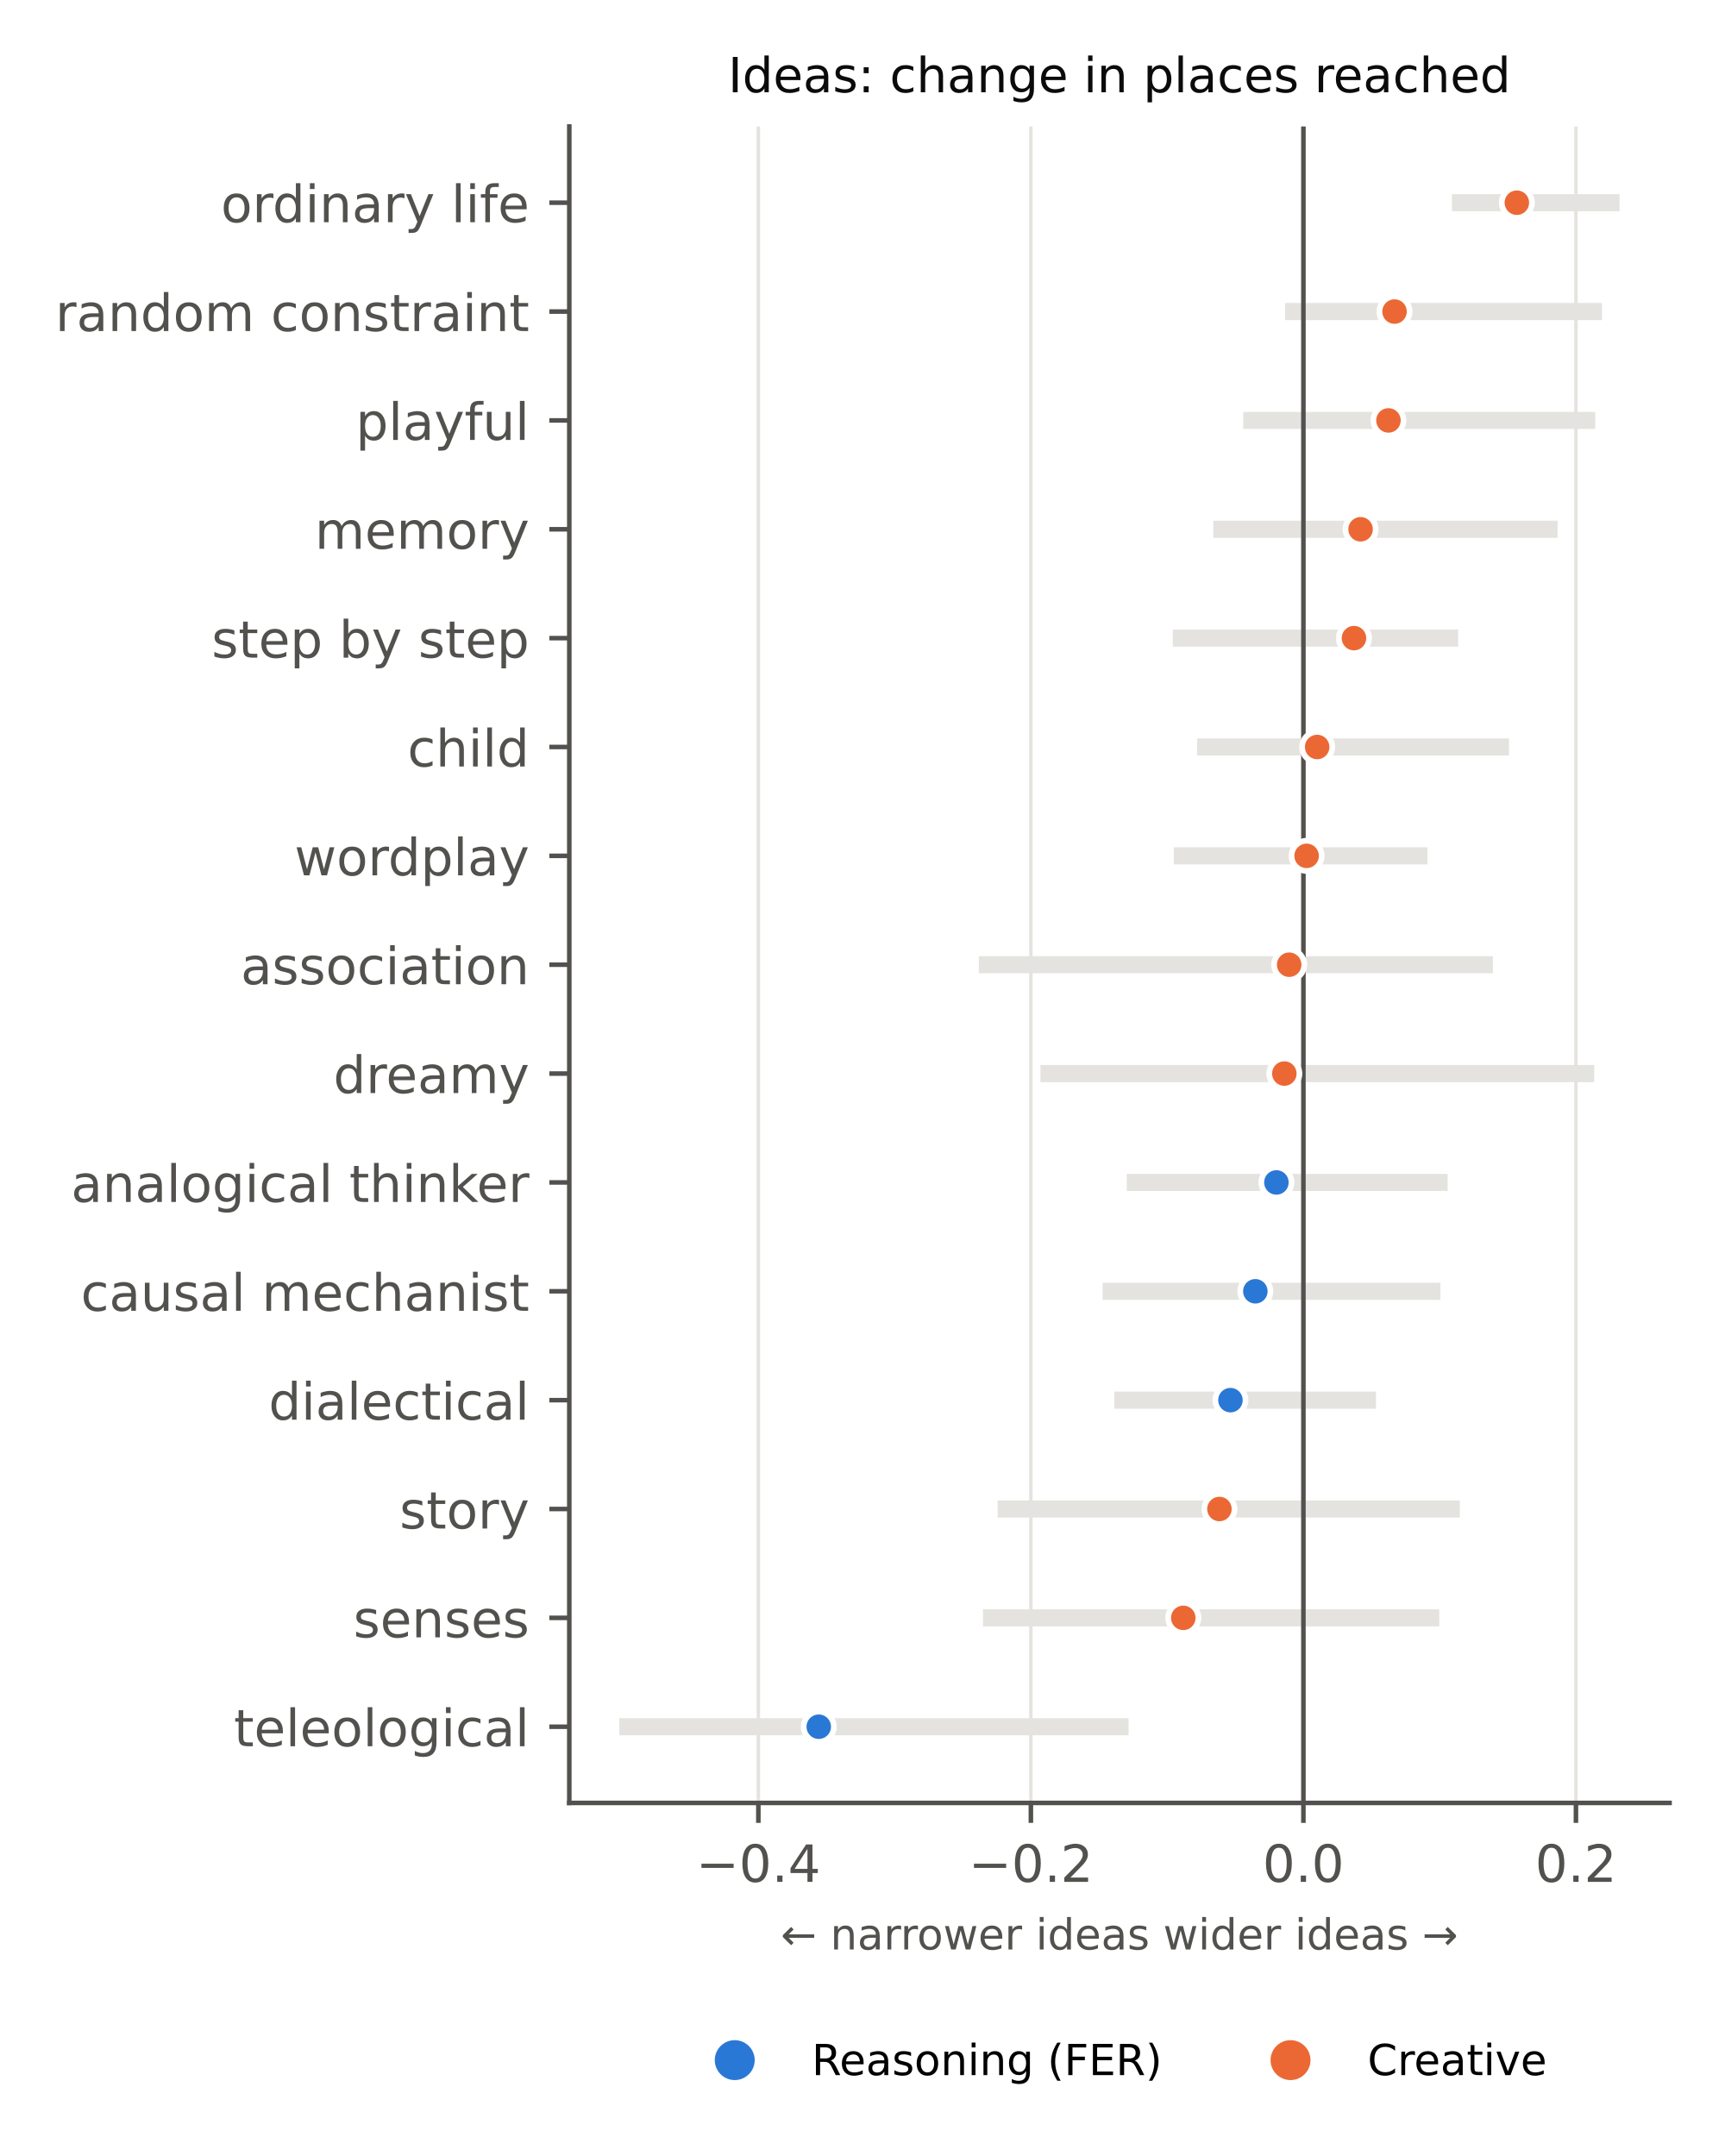
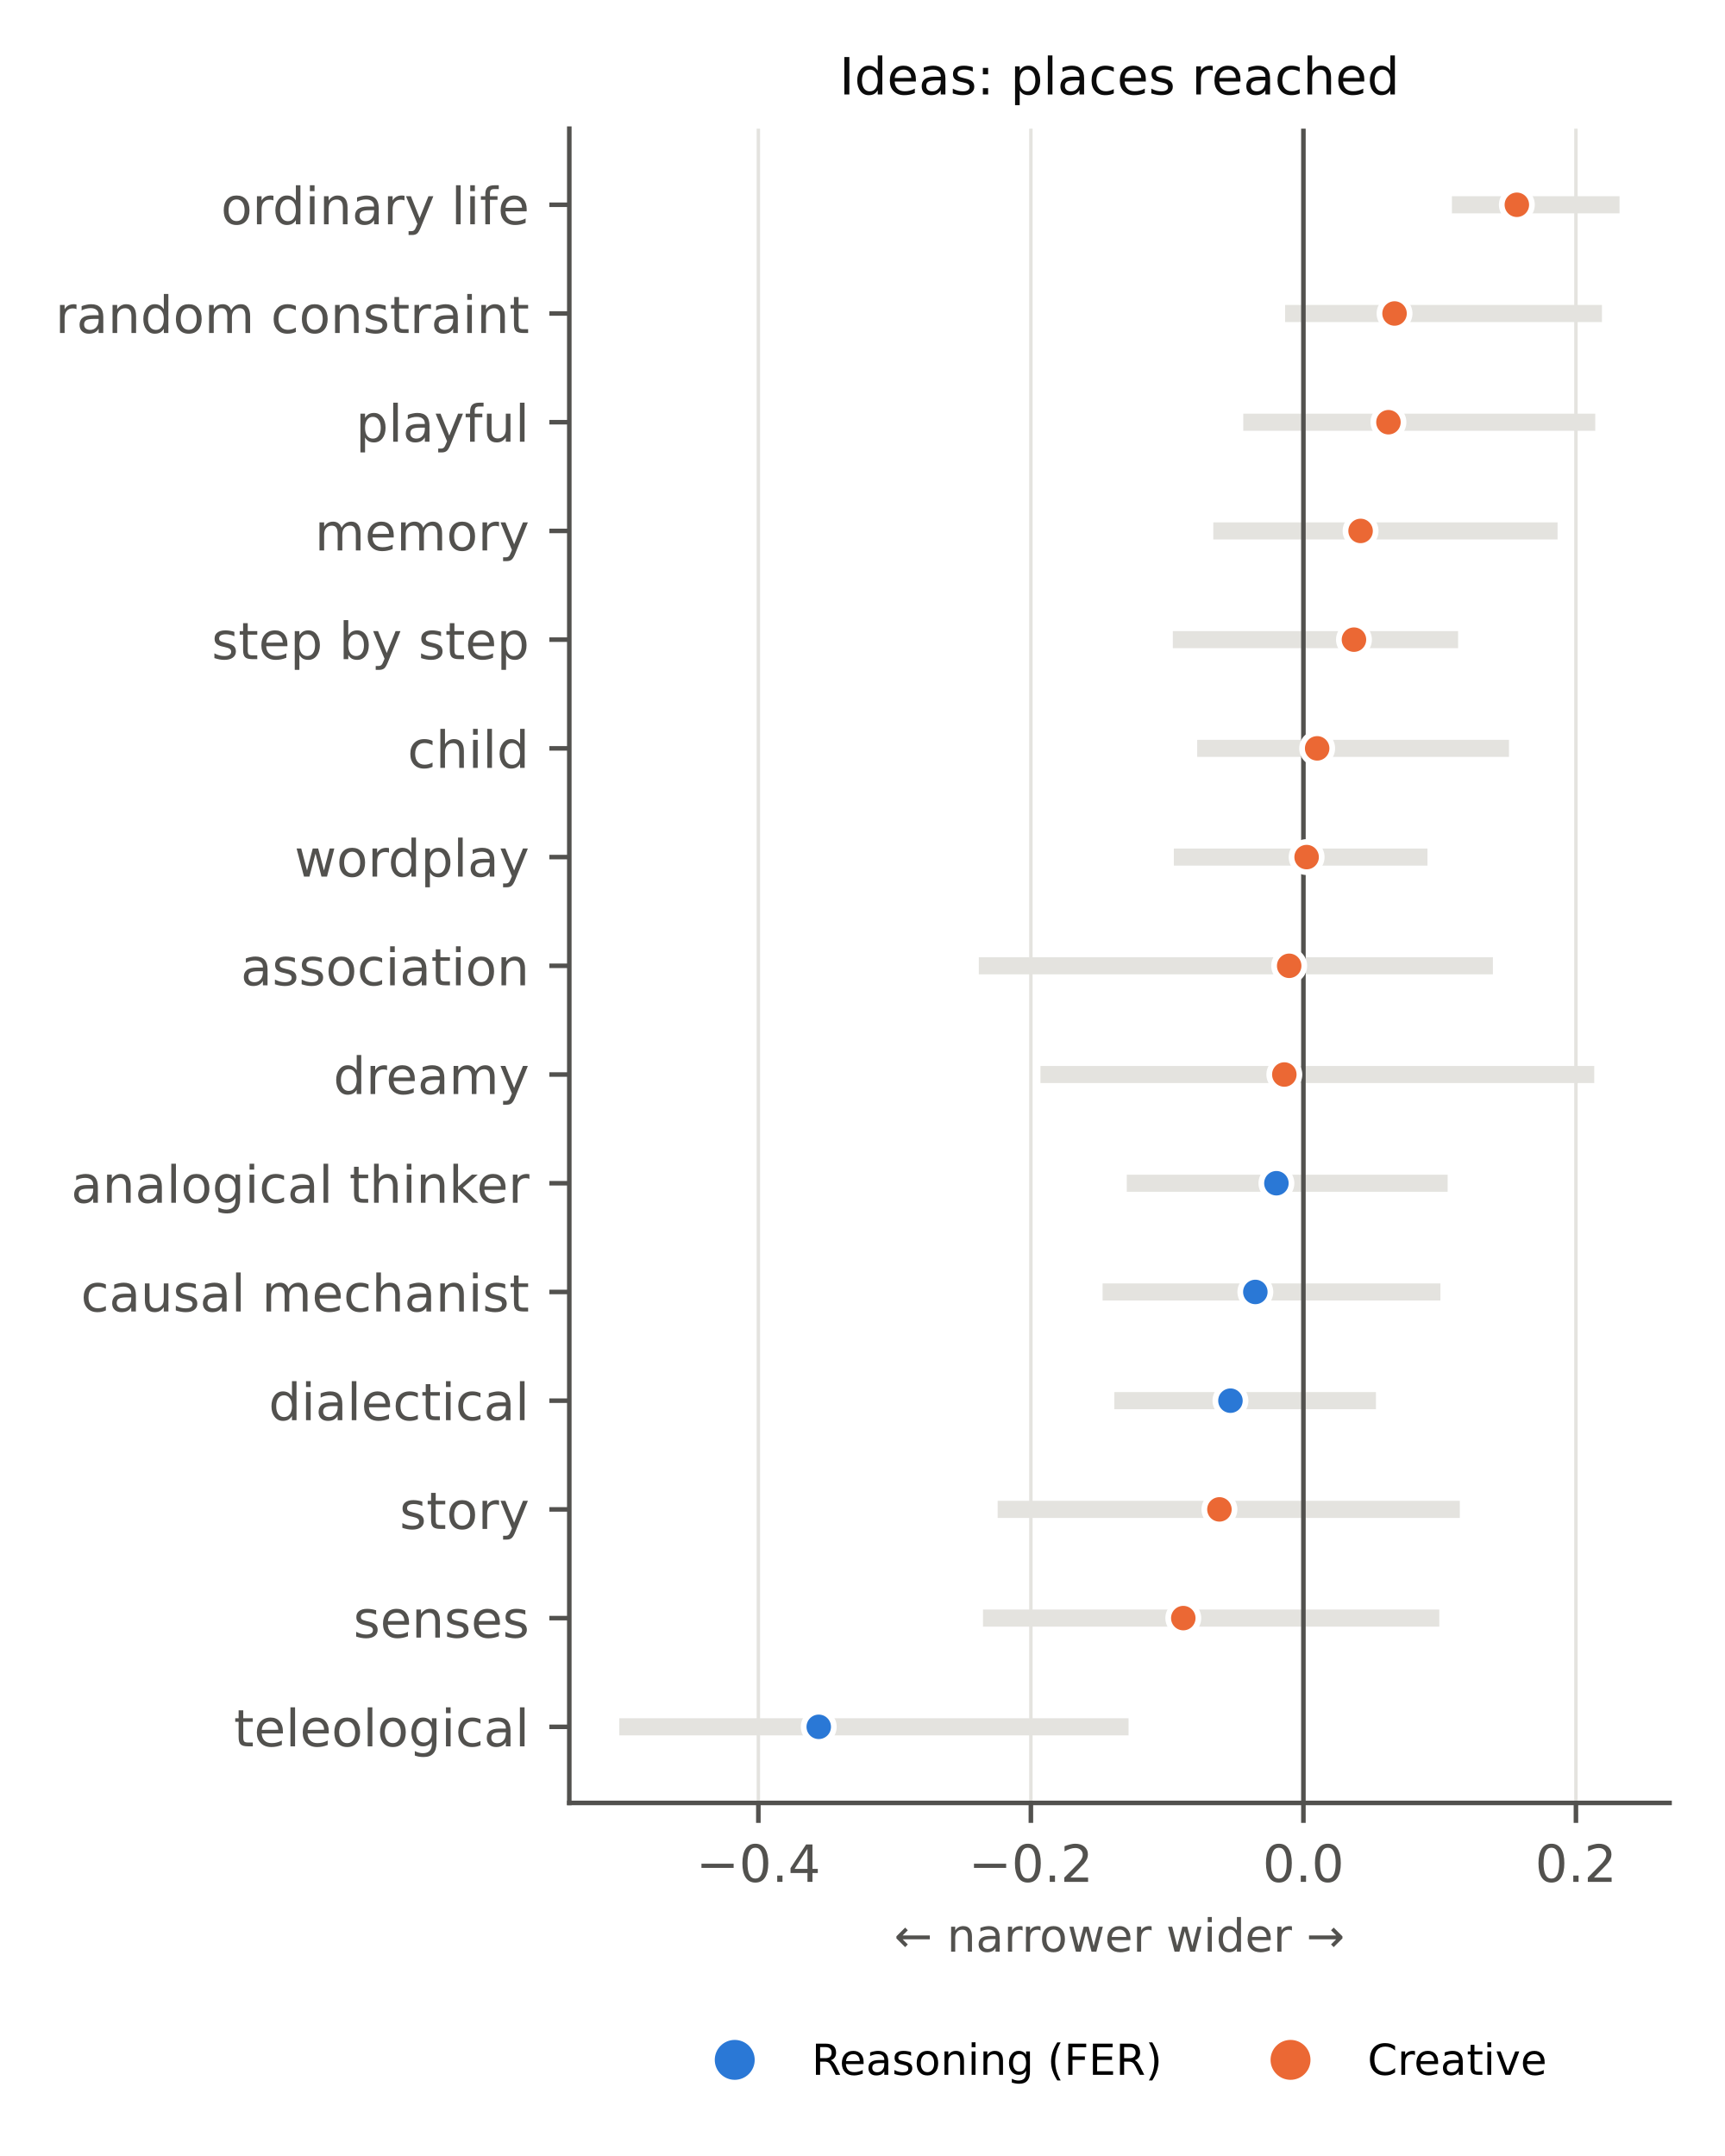
<svg xmlns="http://www.w3.org/2000/svg" xmlns:xlink="http://www.w3.org/1999/xlink" width="302.4pt" height="378pt" viewBox="0 0 302.4 378" version="1.1">
  <defs>
    <style type="text/css">*{stroke-linejoin: round; stroke-linecap: butt}</style>
  </defs>
  <g id="figure_1">
    <g id="patch_1">
      <path d="M 0 378  L 302.4 378  L 302.4 0  L 0 0  z " style="fill: #ffffff" />
    </g>
    <g id="axes_1">
      <g id="patch_2">
-         <path d="M 99.801 316.097  L 292.68 316.097  L 292.68 22.178  L 99.801 22.178  z " style="fill: #ffffff" />
+         <path d="M 99.801 316.097  L 292.68 316.097  L 292.68 22.56  L 99.801 22.56  z " style="fill: #ffffff" />
      </g>
      <g id="matplotlib.axis_1">
        <g id="xtick_1">
          <g id="line2d_1">
-             <path d="M 132.944 316.097  L 132.944 22.178  " clip-path="url(#p6da6c7aaf1)" style="fill: none; stroke: #e4e3df; stroke-width: 0.6; stroke-linecap: square" />
+             <path d="M 132.944 316.097  L 132.944 22.56  " clip-path="url(#pf365af6af9)" style="fill: none; stroke: #e4e3df; stroke-width: 0.6; stroke-linecap: square" />
          </g>
          <g id="line2d_2">
            <defs>
-               <path id="mff8b7d5e1b" d="M 0 0  L 0 3.5  " style="stroke: #52514e; stroke-width: 0.8" />
+               <path id="m9c81bdb497" d="M 0 0  L 0 3.5  " style="stroke: #52514e; stroke-width: 0.8" />
            </defs>
            <g>
-               <use xlink:href="#mff8b7d5e1b" x="132.944" y="316.097" style="fill: #52514e; stroke: #52514e; stroke-width: 0.8" />
+               <use xlink:href="#m9c81bdb497" x="132.944" y="316.097" style="fill: #52514e; stroke: #52514e; stroke-width: 0.8" />
            </g>
          </g>
          <g id="text_1">
            <text style="font-size: 9px; font-family: 'DejaVu Sans'; text-anchor: middle; fill: #52514e" x="132.944" y="329.935" transform="rotate(-0 132.9437 329.9352)">−0.4</text>
          </g>
        </g>
        <g id="xtick_2">
          <g id="line2d_3">
-             <path d="M 180.718 316.097  L 180.718 22.178  " clip-path="url(#p6da6c7aaf1)" style="fill: none; stroke: #e4e3df; stroke-width: 0.6; stroke-linecap: square" />
+             <path d="M 180.718 316.097  L 180.718 22.56  " clip-path="url(#pf365af6af9)" style="fill: none; stroke: #e4e3df; stroke-width: 0.6; stroke-linecap: square" />
          </g>
          <g id="line2d_4">
            <g>
-               <use xlink:href="#mff8b7d5e1b" x="180.718" y="316.097" style="fill: #52514e; stroke: #52514e; stroke-width: 0.8" />
+               <use xlink:href="#m9c81bdb497" x="180.718" y="316.097" style="fill: #52514e; stroke: #52514e; stroke-width: 0.8" />
            </g>
          </g>
          <g id="text_2">
            <text style="font-size: 9px; font-family: 'DejaVu Sans'; text-anchor: middle; fill: #52514e" x="180.718" y="329.935" transform="rotate(-0 180.7184 329.9352)">−0.2</text>
          </g>
        </g>
        <g id="xtick_3">
          <g id="line2d_5">
-             <path d="M 228.493 316.097  L 228.493 22.178  " clip-path="url(#p6da6c7aaf1)" style="fill: none; stroke: #e4e3df; stroke-width: 0.6; stroke-linecap: square" />
+             <path d="M 228.493 316.097  L 228.493 22.56  " clip-path="url(#pf365af6af9)" style="fill: none; stroke: #e4e3df; stroke-width: 0.6; stroke-linecap: square" />
          </g>
          <g id="line2d_6">
            <g>
-               <use xlink:href="#mff8b7d5e1b" x="228.493" y="316.097" style="fill: #52514e; stroke: #52514e; stroke-width: 0.8" />
+               <use xlink:href="#m9c81bdb497" x="228.493" y="316.097" style="fill: #52514e; stroke: #52514e; stroke-width: 0.8" />
            </g>
          </g>
          <g id="text_3">
            <text style="font-size: 9px; font-family: 'DejaVu Sans'; text-anchor: middle; fill: #52514e" x="228.493" y="329.935" transform="rotate(-0 228.4932 329.9352)">0.0</text>
          </g>
        </g>
        <g id="xtick_4">
          <g id="line2d_7">
-             <path d="M 276.268 316.097  L 276.268 22.178  " clip-path="url(#p6da6c7aaf1)" style="fill: none; stroke: #e4e3df; stroke-width: 0.6; stroke-linecap: square" />
+             <path d="M 276.268 316.097  L 276.268 22.56  " clip-path="url(#pf365af6af9)" style="fill: none; stroke: #e4e3df; stroke-width: 0.6; stroke-linecap: square" />
          </g>
          <g id="line2d_8">
            <g>
-               <use xlink:href="#mff8b7d5e1b" x="276.268" y="316.097" style="fill: #52514e; stroke: #52514e; stroke-width: 0.8" />
+               <use xlink:href="#m9c81bdb497" x="276.268" y="316.097" style="fill: #52514e; stroke: #52514e; stroke-width: 0.8" />
            </g>
          </g>
          <g id="text_4">
            <text style="font-size: 9px; font-family: 'DejaVu Sans'; text-anchor: middle; fill: #52514e" x="276.268" y="329.935" transform="rotate(-0 276.268 329.9352)">0.2</text>
          </g>
        </g>
        <g id="text_5">
-           <text style="font-size: 7.5px; font-family: 'DejaVu Sans'; text-anchor: middle; fill: #52514e" x="196.241" y="341.796" transform="rotate(-0 196.2406 341.7961)">← narrower ideas    wider ideas →</text>
+           <text style="font-size: 8px; font-family: 'DejaVu Sans'; text-anchor: middle; fill: #52514e" x="196.241" y="342.176" transform="rotate(-0 196.2406 342.176)">← narrower    wider →</text>
        </g>
      </g>
      <g id="matplotlib.axis_2">
        <g id="ytick_1">
          <g id="line2d_9">
            <defs>
-               <path id="m24777fabda" d="M 0 0  L -3.5 0  " style="stroke: #52514e; stroke-width: 0.8" />
+               <path id="mf7cbf7b273" d="M 0 0  L -3.5 0  " style="stroke: #52514e; stroke-width: 0.8" />
            </defs>
            <g>
-               <use xlink:href="#m24777fabda" x="99.801" y="302.737" style="fill: #52514e; stroke: #52514e; stroke-width: 0.8" />
+               <use xlink:href="#mf7cbf7b273" x="99.801" y="302.755" style="fill: #52514e; stroke: #52514e; stroke-width: 0.8" />
            </g>
          </g>
          <g id="text_6">
-             <text style="font-size: 9px; font-family: 'DejaVu Sans'; text-anchor: end; fill: #52514e" x="92.801" y="306.157" transform="rotate(-0 92.80125 306.1566)">teleological</text>
+             <text style="font-size: 9px; font-family: 'DejaVu Sans'; text-anchor: end; fill: #52514e" x="92.801" y="306.174" transform="rotate(-0 92.80125 306.174)">teleological</text>
          </g>
        </g>
        <g id="ytick_2">
          <g id="line2d_10">
            <g>
-               <use xlink:href="#m24777fabda" x="99.801" y="283.652" style="fill: #52514e; stroke: #52514e; stroke-width: 0.8" />
+               <use xlink:href="#mf7cbf7b273" x="99.801" y="283.694" style="fill: #52514e; stroke: #52514e; stroke-width: 0.8" />
            </g>
          </g>
          <g id="text_7">
-             <text style="font-size: 9px; font-family: 'DejaVu Sans'; text-anchor: end; fill: #52514e" x="92.801" y="287.071" transform="rotate(-0 92.80125 287.0706)">senses</text>
+             <text style="font-size: 9px; font-family: 'DejaVu Sans'; text-anchor: end; fill: #52514e" x="92.801" y="287.113" transform="rotate(-0 92.80125 287.1128)">senses</text>
          </g>
        </g>
        <g id="ytick_3">
          <g id="line2d_11">
            <g>
-               <use xlink:href="#m24777fabda" x="99.801" y="264.566" style="fill: #52514e; stroke: #52514e; stroke-width: 0.8" />
+               <use xlink:href="#mf7cbf7b273" x="99.801" y="264.633" style="fill: #52514e; stroke: #52514e; stroke-width: 0.8" />
            </g>
          </g>
          <g id="text_8">
-             <text style="font-size: 9px; font-family: 'DejaVu Sans'; text-anchor: end; fill: #52514e" x="92.801" y="267.985" transform="rotate(-0 92.80125 267.9849)">story</text>
+             <text style="font-size: 9px; font-family: 'DejaVu Sans'; text-anchor: end; fill: #52514e" x="92.801" y="268.052" transform="rotate(-0 92.80125 268.0519)">story</text>
          </g>
        </g>
        <g id="ytick_4">
          <g id="line2d_12">
            <g>
-               <use xlink:href="#m24777fabda" x="99.801" y="245.48" style="fill: #52514e; stroke: #52514e; stroke-width: 0.8" />
+               <use xlink:href="#mf7cbf7b273" x="99.801" y="245.572" style="fill: #52514e; stroke: #52514e; stroke-width: 0.8" />
            </g>
          </g>
          <g id="text_9">
-             <text style="font-size: 9px; font-family: 'DejaVu Sans'; text-anchor: end; fill: #52514e" x="92.801" y="248.9" transform="rotate(-0 92.80125 248.8996)">dialectical</text>
+             <text style="font-size: 9px; font-family: 'DejaVu Sans'; text-anchor: end; fill: #52514e" x="92.801" y="248.991" transform="rotate(-0 92.80125 248.9914)">dialectical</text>
          </g>
        </g>
        <g id="ytick_5">
          <g id="line2d_13">
            <g>
-               <use xlink:href="#m24777fabda" x="99.801" y="226.395" style="fill: #52514e; stroke: #52514e; stroke-width: 0.8" />
+               <use xlink:href="#mf7cbf7b273" x="99.801" y="226.511" style="fill: #52514e; stroke: #52514e; stroke-width: 0.8" />
            </g>
          </g>
          <g id="text_10">
-             <text style="font-size: 9px; font-family: 'DejaVu Sans'; text-anchor: end; fill: #52514e" x="92.801" y="229.814" transform="rotate(-0 92.80125 229.814)">causal mechanist</text>
+             <text style="font-size: 9px; font-family: 'DejaVu Sans'; text-anchor: end; fill: #52514e" x="92.801" y="229.931" transform="rotate(-0 92.80125 229.9305)">causal mechanist</text>
          </g>
        </g>
        <g id="ytick_6">
          <g id="line2d_14">
            <g>
-               <use xlink:href="#m24777fabda" x="99.801" y="207.309" style="fill: #52514e; stroke: #52514e; stroke-width: 0.8" />
+               <use xlink:href="#mf7cbf7b273" x="99.801" y="207.45" style="fill: #52514e; stroke: #52514e; stroke-width: 0.8" />
            </g>
          </g>
          <g id="text_11">
-             <text style="font-size: 9px; font-family: 'DejaVu Sans'; text-anchor: end; fill: #52514e" x="92.801" y="210.728" transform="rotate(-0 92.80125 210.7283)">analogical thinker</text>
+             <text style="font-size: 9px; font-family: 'DejaVu Sans'; text-anchor: end; fill: #52514e" x="92.801" y="210.87" transform="rotate(-0 92.80125 210.8697)">analogical thinker</text>
          </g>
        </g>
        <g id="ytick_7">
          <g id="line2d_15">
            <g>
-               <use xlink:href="#m24777fabda" x="99.801" y="188.223" style="fill: #52514e; stroke: #52514e; stroke-width: 0.8" />
+               <use xlink:href="#mf7cbf7b273" x="99.801" y="188.39" style="fill: #52514e; stroke: #52514e; stroke-width: 0.8" />
            </g>
          </g>
          <g id="text_12">
-             <text style="font-size: 9px; font-family: 'DejaVu Sans'; text-anchor: end; fill: #52514e" x="92.801" y="191.643" transform="rotate(-0 92.80125 191.6426)">dreamy</text>
+             <text style="font-size: 9px; font-family: 'DejaVu Sans'; text-anchor: end; fill: #52514e" x="92.801" y="191.809" transform="rotate(-0 92.80125 191.8088)">dreamy</text>
          </g>
        </g>
        <g id="ytick_8">
          <g id="line2d_16">
            <g>
-               <use xlink:href="#m24777fabda" x="99.801" y="169.138" style="fill: #52514e; stroke: #52514e; stroke-width: 0.8" />
+               <use xlink:href="#mf7cbf7b273" x="99.801" y="169.329" style="fill: #52514e; stroke: #52514e; stroke-width: 0.8" />
            </g>
          </g>
          <g id="text_13">
-             <text style="font-size: 9px; font-family: 'DejaVu Sans'; text-anchor: end; fill: #52514e" x="92.801" y="172.557" transform="rotate(-0 92.80125 172.5569)">association</text>
+             <text style="font-size: 9px; font-family: 'DejaVu Sans'; text-anchor: end; fill: #52514e" x="92.801" y="172.748" transform="rotate(-0 92.80125 172.7479)">association</text>
          </g>
        </g>
        <g id="ytick_9">
          <g id="line2d_17">
            <g>
-               <use xlink:href="#m24777fabda" x="99.801" y="150.052" style="fill: #52514e; stroke: #52514e; stroke-width: 0.8" />
+               <use xlink:href="#mf7cbf7b273" x="99.801" y="150.268" style="fill: #52514e; stroke: #52514e; stroke-width: 0.8" />
            </g>
          </g>
          <g id="text_14">
-             <text style="font-size: 9px; font-family: 'DejaVu Sans'; text-anchor: end; fill: #52514e" x="92.801" y="153.471" transform="rotate(-0 92.80125 153.4713)">wordplay</text>
+             <text style="font-size: 9px; font-family: 'DejaVu Sans'; text-anchor: end; fill: #52514e" x="92.801" y="153.687" transform="rotate(-0 92.80125 153.6871)">wordplay</text>
          </g>
        </g>
        <g id="ytick_10">
          <g id="line2d_18">
            <g>
-               <use xlink:href="#m24777fabda" x="99.801" y="130.966" style="fill: #52514e; stroke: #52514e; stroke-width: 0.8" />
+               <use xlink:href="#mf7cbf7b273" x="99.801" y="131.207" style="fill: #52514e; stroke: #52514e; stroke-width: 0.8" />
            </g>
          </g>
          <g id="text_15">
-             <text style="font-size: 9px; font-family: 'DejaVu Sans'; text-anchor: end; fill: #52514e" x="92.801" y="134.386" transform="rotate(-0 92.80125 134.3856)">child</text>
+             <text style="font-size: 9px; font-family: 'DejaVu Sans'; text-anchor: end; fill: #52514e" x="92.801" y="134.626" transform="rotate(-0 92.80125 134.6262)">child</text>
          </g>
        </g>
        <g id="ytick_11">
          <g id="line2d_19">
            <g>
-               <use xlink:href="#m24777fabda" x="99.801" y="111.881" style="fill: #52514e; stroke: #52514e; stroke-width: 0.8" />
+               <use xlink:href="#mf7cbf7b273" x="99.801" y="112.146" style="fill: #52514e; stroke: #52514e; stroke-width: 0.8" />
            </g>
          </g>
          <g id="text_16">
-             <text style="font-size: 9px; font-family: 'DejaVu Sans'; text-anchor: end; fill: #52514e" x="92.801" y="115.3" transform="rotate(-0 92.80125 115.2999)">step by step</text>
+             <text style="font-size: 9px; font-family: 'DejaVu Sans'; text-anchor: end; fill: #52514e" x="92.801" y="115.565" transform="rotate(-0 92.80125 115.5654)">step by step</text>
          </g>
        </g>
        <g id="ytick_12">
          <g id="line2d_20">
            <g>
-               <use xlink:href="#m24777fabda" x="99.801" y="92.795" style="fill: #52514e; stroke: #52514e; stroke-width: 0.8" />
+               <use xlink:href="#mf7cbf7b273" x="99.801" y="93.085" style="fill: #52514e; stroke: #52514e; stroke-width: 0.8" />
            </g>
          </g>
          <g id="text_17">
-             <text style="font-size: 9px; font-family: 'DejaVu Sans'; text-anchor: end; fill: #52514e" x="92.801" y="96.214" transform="rotate(-0 92.80125 96.21392)">memory</text>
+             <text style="font-size: 9px; font-family: 'DejaVu Sans'; text-anchor: end; fill: #52514e" x="92.801" y="96.504" transform="rotate(-0 92.80125 96.50414)">memory</text>
          </g>
        </g>
        <g id="ytick_13">
          <g id="line2d_21">
            <g>
-               <use xlink:href="#m24777fabda" x="99.801" y="73.709" style="fill: #52514e; stroke: #52514e; stroke-width: 0.8" />
+               <use xlink:href="#mf7cbf7b273" x="99.801" y="74.024" style="fill: #52514e; stroke: #52514e; stroke-width: 0.8" />
            </g>
          </g>
          <g id="text_18">
-             <text style="font-size: 9px; font-family: 'DejaVu Sans'; text-anchor: end; fill: #52514e" x="92.801" y="77.129" transform="rotate(-0 92.80125 77.12861)">playful</text>
+             <text style="font-size: 9px; font-family: 'DejaVu Sans'; text-anchor: end; fill: #52514e" x="92.801" y="77.444" transform="rotate(-0 92.80125 77.44363)">playful</text>
          </g>
        </g>
        <g id="ytick_14">
          <g id="line2d_22">
            <g>
-               <use xlink:href="#m24777fabda" x="99.801" y="54.624" style="fill: #52514e; stroke: #52514e; stroke-width: 0.8" />
+               <use xlink:href="#mf7cbf7b273" x="99.801" y="54.963" style="fill: #52514e; stroke: #52514e; stroke-width: 0.8" />
            </g>
          </g>
          <g id="text_19">
-             <text style="font-size: 9px; font-family: 'DejaVu Sans'; text-anchor: end; fill: #52514e" x="92.801" y="58.043" transform="rotate(-0 92.80125 58.04294)">random constraint</text>
+             <text style="font-size: 9px; font-family: 'DejaVu Sans'; text-anchor: end; fill: #52514e" x="92.801" y="58.383" transform="rotate(-0 92.80125 58.38276)">random constraint</text>
          </g>
        </g>
        <g id="ytick_15">
          <g id="line2d_23">
            <g>
-               <use xlink:href="#m24777fabda" x="99.801" y="35.538" style="fill: #52514e; stroke: #52514e; stroke-width: 0.8" />
+               <use xlink:href="#mf7cbf7b273" x="99.801" y="35.903" style="fill: #52514e; stroke: #52514e; stroke-width: 0.8" />
            </g>
          </g>
          <g id="text_20">
-             <text style="font-size: 9px; font-family: 'DejaVu Sans'; text-anchor: end; fill: #52514e" x="92.801" y="38.957" transform="rotate(-0 92.80125 38.95727)">ordinary life</text>
+             <text style="font-size: 9px; font-family: 'DejaVu Sans'; text-anchor: end; fill: #52514e" x="92.801" y="39.322" transform="rotate(-0 92.80125 39.3219)">ordinary life</text>
          </g>
        </g>
      </g>
      <g id="LineCollection_1">
-         <path d="M 108.568 302.737  L 197.84 302.737  " clip-path="url(#p6da6c7aaf1)" style="fill: none; stroke: #e4e3df; stroke-width: 3" />
-         <path d="M 172.323 283.652  L 252.313 283.652  " clip-path="url(#p6da6c7aaf1)" style="fill: none; stroke: #e4e3df; stroke-width: 3" />
-         <path d="M 174.891 264.566  L 255.913 264.566  " clip-path="url(#p6da6c7aaf1)" style="fill: none; stroke: #e4e3df; stroke-width: 3" />
-         <path d="M 195.348 245.48  L 241.213 245.48  " clip-path="url(#p6da6c7aaf1)" style="fill: none; stroke: #e4e3df; stroke-width: 3" />
-         <path d="M 193.289 226.395  L 252.511 226.395  " clip-path="url(#p6da6c7aaf1)" style="fill: none; stroke: #e4e3df; stroke-width: 3" />
-         <path d="M 197.526 207.309  L 253.78 207.309  " clip-path="url(#p6da6c7aaf1)" style="fill: none; stroke: #e4e3df; stroke-width: 3" />
-         <path d="M 182.396 188.223  L 279.477 188.223  " clip-path="url(#p6da6c7aaf1)" style="fill: none; stroke: #e4e3df; stroke-width: 3" />
-         <path d="M 171.59 169.138  L 261.714 169.138  " clip-path="url(#p6da6c7aaf1)" style="fill: none; stroke: #e4e3df; stroke-width: 3" />
-         <path d="M 205.78 150.052  L 250.242 150.052  " clip-path="url(#p6da6c7aaf1)" style="fill: none; stroke: #e4e3df; stroke-width: 3" />
-         <path d="M 209.873 130.966  L 264.534 130.966  " clip-path="url(#p6da6c7aaf1)" style="fill: none; stroke: #e4e3df; stroke-width: 3" />
-         <path d="M 205.602 111.881  L 255.612 111.881  " clip-path="url(#p6da6c7aaf1)" style="fill: none; stroke: #e4e3df; stroke-width: 3" />
-         <path d="M 212.695 92.795  L 273.05 92.795  " clip-path="url(#p6da6c7aaf1)" style="fill: none; stroke: #e4e3df; stroke-width: 3" />
-         <path d="M 217.948 73.709  L 279.653 73.709  " clip-path="url(#p6da6c7aaf1)" style="fill: none; stroke: #e4e3df; stroke-width: 3" />
-         <path d="M 225.285 54.624  L 280.826 54.624  " clip-path="url(#p6da6c7aaf1)" style="fill: none; stroke: #e4e3df; stroke-width: 3" />
-         <path d="M 254.527 35.538  L 283.913 35.538  " clip-path="url(#p6da6c7aaf1)" style="fill: none; stroke: #e4e3df; stroke-width: 3" />
+         <path d="M 108.568 302.755  L 197.84 302.755  " clip-path="url(#pf365af6af9)" style="fill: none; stroke: #e4e3df; stroke-width: 3" />
+         <path d="M 172.323 283.694  L 252.313 283.694  " clip-path="url(#pf365af6af9)" style="fill: none; stroke: #e4e3df; stroke-width: 3" />
+         <path d="M 174.891 264.633  L 255.913 264.633  " clip-path="url(#pf365af6af9)" style="fill: none; stroke: #e4e3df; stroke-width: 3" />
+         <path d="M 195.348 245.572  L 241.213 245.572  " clip-path="url(#pf365af6af9)" style="fill: none; stroke: #e4e3df; stroke-width: 3" />
+         <path d="M 193.289 226.511  L 252.511 226.511  " clip-path="url(#pf365af6af9)" style="fill: none; stroke: #e4e3df; stroke-width: 3" />
+         <path d="M 197.526 207.45  L 253.78 207.45  " clip-path="url(#pf365af6af9)" style="fill: none; stroke: #e4e3df; stroke-width: 3" />
+         <path d="M 182.396 188.39  L 279.477 188.39  " clip-path="url(#pf365af6af9)" style="fill: none; stroke: #e4e3df; stroke-width: 3" />
+         <path d="M 171.59 169.329  L 261.714 169.329  " clip-path="url(#pf365af6af9)" style="fill: none; stroke: #e4e3df; stroke-width: 3" />
+         <path d="M 205.78 150.268  L 250.242 150.268  " clip-path="url(#pf365af6af9)" style="fill: none; stroke: #e4e3df; stroke-width: 3" />
+         <path d="M 209.873 131.207  L 264.534 131.207  " clip-path="url(#pf365af6af9)" style="fill: none; stroke: #e4e3df; stroke-width: 3" />
+         <path d="M 205.602 112.146  L 255.612 112.146  " clip-path="url(#pf365af6af9)" style="fill: none; stroke: #e4e3df; stroke-width: 3" />
+         <path d="M 212.695 93.085  L 273.05 93.085  " clip-path="url(#pf365af6af9)" style="fill: none; stroke: #e4e3df; stroke-width: 3" />
+         <path d="M 217.948 74.024  L 279.653 74.024  " clip-path="url(#pf365af6af9)" style="fill: none; stroke: #e4e3df; stroke-width: 3" />
+         <path d="M 225.285 54.963  L 280.826 54.963  " clip-path="url(#pf365af6af9)" style="fill: none; stroke: #e4e3df; stroke-width: 3" />
+         <path d="M 254.527 35.903  L 283.913 35.903  " clip-path="url(#pf365af6af9)" style="fill: none; stroke: #e4e3df; stroke-width: 3" />
      </g>
      <g id="line2d_24">
-         <path d="M 228.493 316.097  L 228.493 22.178  " clip-path="url(#p6da6c7aaf1)" style="fill: none; stroke: #52514e; stroke-width: 0.8; stroke-linecap: square" />
+         <path d="M 228.493 316.097  L 228.493 22.56  " clip-path="url(#pf365af6af9)" style="fill: none; stroke: #52514e; stroke-width: 0.8; stroke-linecap: square" />
      </g>
      <g id="line2d_25" />
      <g id="line2d_26" />
      <g id="patch_3">
-         <path d="M 99.801 316.097  L 99.801 22.178  " style="fill: none; stroke: #52514e; stroke-width: 0.8; stroke-linejoin: miter; stroke-linecap: square" />
+         <path d="M 99.801 316.097  L 99.801 22.56  " style="fill: none; stroke: #52514e; stroke-width: 0.8; stroke-linejoin: miter; stroke-linecap: square" />
      </g>
      <g id="patch_4">
        <path d="M 99.801 316.097  L 292.68 316.097  " style="fill: none; stroke: #52514e; stroke-width: 0.8; stroke-linejoin: miter; stroke-linecap: square" />
      </g>
      <g id="line2d_27">
        <defs>
-           <path id="m73de40dda9" d="M 0 2.646  C 0.702 2.646 1.375 2.367 1.871 1.871  C 2.367 1.375 2.646 0.702 2.646 0  C 2.646 -0.702 2.367 -1.375 1.871 -1.871  C 1.375 -2.367 0.702 -2.646 0 -2.646  C -0.702 -2.646 -1.375 -2.367 -1.871 -1.871  C -2.367 -1.375 -2.646 -0.702 -2.646 0  C -2.646 0.702 -2.367 1.375 -1.871 1.871  C -1.375 2.367 -0.702 2.646 0 2.646  z " style="stroke: #ffffff" />
+           <path id="m8f67721db7" d="M 0 2.646  C 0.702 2.646 1.375 2.367 1.871 1.871  C 2.367 1.375 2.646 0.702 2.646 0  C 2.646 -0.702 2.367 -1.375 1.871 -1.871  C 1.375 -2.367 0.702 -2.646 0 -2.646  C -0.702 -2.646 -1.375 -2.367 -1.871 -1.871  C -2.367 -1.375 -2.646 -0.702 -2.646 0  C -2.646 0.702 -2.367 1.375 -1.871 1.871  C -1.375 2.367 -0.702 2.646 0 2.646  z " style="stroke: #ffffff" />
        </defs>
-         <g clip-path="url(#p6da6c7aaf1)">
-           <use xlink:href="#m73de40dda9" x="143.531" y="302.737" style="fill: #2a78d6; stroke: #ffffff" />
-           <use xlink:href="#m73de40dda9" x="215.703" y="245.48" style="fill: #2a78d6; stroke: #ffffff" />
-           <use xlink:href="#m73de40dda9" x="220.067" y="226.395" style="fill: #2a78d6; stroke: #ffffff" />
-           <use xlink:href="#m73de40dda9" x="223.759" y="207.309" style="fill: #2a78d6; stroke: #ffffff" />
+         <g clip-path="url(#pf365af6af9)">
+           <use xlink:href="#m8f67721db7" x="143.531" y="302.755" style="fill: #2a78d6; stroke: #ffffff" />
+           <use xlink:href="#m8f67721db7" x="215.703" y="245.572" style="fill: #2a78d6; stroke: #ffffff" />
+           <use xlink:href="#m8f67721db7" x="220.067" y="226.511" style="fill: #2a78d6; stroke: #ffffff" />
+           <use xlink:href="#m8f67721db7" x="223.759" y="207.45" style="fill: #2a78d6; stroke: #ffffff" />
        </g>
      </g>
      <g id="line2d_28">
        <defs>
-           <path id="m8ec9cc5f9c" d="M 0 2.646  C 0.702 2.646 1.375 2.367 1.871 1.871  C 2.367 1.375 2.646 0.702 2.646 0  C 2.646 -0.702 2.367 -1.375 1.871 -1.871  C 1.375 -2.367 0.702 -2.646 0 -2.646  C -0.702 -2.646 -1.375 -2.367 -1.871 -1.871  C -2.367 -1.375 -2.646 -0.702 -2.646 0  C -2.646 0.702 -2.367 1.375 -1.871 1.871  C -1.375 2.367 -0.702 2.646 0 2.646  z " style="stroke: #ffffff" />
+           <path id="m626a95a70f" d="M 0 2.646  C 0.702 2.646 1.375 2.367 1.871 1.871  C 2.367 1.375 2.646 0.702 2.646 0  C 2.646 -0.702 2.367 -1.375 1.871 -1.871  C 1.375 -2.367 0.702 -2.646 0 -2.646  C -0.702 -2.646 -1.375 -2.367 -1.871 -1.871  C -2.367 -1.375 -2.646 -0.702 -2.646 0  C -2.646 0.702 -2.367 1.375 -1.871 1.871  C -1.375 2.367 -0.702 2.646 0 2.646  z " style="stroke: #ffffff" />
        </defs>
-         <g clip-path="url(#p6da6c7aaf1)">
-           <use xlink:href="#m8ec9cc5f9c" x="207.436" y="283.652" style="fill: #eb6834; stroke: #ffffff" />
-           <use xlink:href="#m8ec9cc5f9c" x="213.77" y="264.566" style="fill: #eb6834; stroke: #ffffff" />
-           <use xlink:href="#m8ec9cc5f9c" x="225.148" y="188.223" style="fill: #eb6834; stroke: #ffffff" />
-           <use xlink:href="#m8ec9cc5f9c" x="225.999" y="169.138" style="fill: #eb6834; stroke: #ffffff" />
-           <use xlink:href="#m8ec9cc5f9c" x="229.056" y="150.052" style="fill: #eb6834; stroke: #ffffff" />
-           <use xlink:href="#m8ec9cc5f9c" x="230.904" y="130.966" style="fill: #eb6834; stroke: #ffffff" />
-           <use xlink:href="#m8ec9cc5f9c" x="237.355" y="111.881" style="fill: #eb6834; stroke: #ffffff" />
-           <use xlink:href="#m8ec9cc5f9c" x="238.516" y="92.795" style="fill: #eb6834; stroke: #ffffff" />
-           <use xlink:href="#m8ec9cc5f9c" x="243.4" y="73.709" style="fill: #eb6834; stroke: #ffffff" />
-           <use xlink:href="#m8ec9cc5f9c" x="244.469" y="54.624" style="fill: #eb6834; stroke: #ffffff" />
-           <use xlink:href="#m8ec9cc5f9c" x="265.91" y="35.538" style="fill: #eb6834; stroke: #ffffff" />
+         <g clip-path="url(#pf365af6af9)">
+           <use xlink:href="#m626a95a70f" x="207.436" y="283.694" style="fill: #eb6834; stroke: #ffffff" />
+           <use xlink:href="#m626a95a70f" x="213.77" y="264.633" style="fill: #eb6834; stroke: #ffffff" />
+           <use xlink:href="#m626a95a70f" x="225.148" y="188.39" style="fill: #eb6834; stroke: #ffffff" />
+           <use xlink:href="#m626a95a70f" x="225.999" y="169.329" style="fill: #eb6834; stroke: #ffffff" />
+           <use xlink:href="#m626a95a70f" x="229.056" y="150.268" style="fill: #eb6834; stroke: #ffffff" />
+           <use xlink:href="#m626a95a70f" x="230.904" y="131.207" style="fill: #eb6834; stroke: #ffffff" />
+           <use xlink:href="#m626a95a70f" x="237.355" y="112.146" style="fill: #eb6834; stroke: #ffffff" />
+           <use xlink:href="#m626a95a70f" x="238.516" y="93.085" style="fill: #eb6834; stroke: #ffffff" />
+           <use xlink:href="#m626a95a70f" x="243.4" y="74.024" style="fill: #eb6834; stroke: #ffffff" />
+           <use xlink:href="#m626a95a70f" x="244.469" y="54.963" style="fill: #eb6834; stroke: #ffffff" />
+           <use xlink:href="#m626a95a70f" x="265.91" y="35.903" style="fill: #eb6834; stroke: #ffffff" />
        </g>
      </g>
      <g id="text_21">
-         <text style="font-size: 8.5px; font-family: 'DejaVu Sans'; text-anchor: middle; fill: #0b0b0b" x="196.241" y="16.178" transform="rotate(-0 196.2406 16.17801)">Ideas: change in places reached</text>
+         <text style="font-size: 9px; font-family: 'DejaVu Sans'; text-anchor: middle; fill: #0b0b0b" x="196.241" y="16.56" transform="rotate(-0 196.2406 16.56)">Ideas: places reached</text>
      </g>
      <g id="legend_1">
        <g id="line2d_29">
          <defs>
-             <path id="m8e6d5cea28" d="M 0 3  C 0.796 3 1.559 2.684 2.121 2.121  C 2.684 1.559 3 0.796 3 0  C 3 -0.796 2.684 -1.559 2.121 -2.121  C 1.559 -2.684 0.796 -3 0 -3  C -0.796 -3 -1.559 -2.684 -2.121 -2.121  C -2.684 -1.559 -3 -0.796 -3 0  C -3 0.796 -2.684 1.559 -2.121 2.121  C -1.559 2.684 -0.796 3 0 3  z " style="stroke: #2a78d6" />
+             <path id="m2fd0492127" d="M 0 3  C 0.796 3 1.559 2.684 2.121 2.121  C 2.684 1.559 3 0.796 3 0  C 3 -0.796 2.684 -1.559 2.121 -2.121  C 1.559 -2.684 0.796 -3 0 -3  C -0.796 -3 -1.559 -2.684 -2.121 -2.121  C -2.684 -1.559 -3 -0.796 -3 0  C -3 0.796 -2.684 1.559 -2.121 2.121  C -1.559 2.684 -0.796 3 0 3  z " style="stroke: #2a78d6" />
          </defs>
          <g>
-             <use xlink:href="#m8e6d5cea28" x="128.802" y="361.191" style="fill: #2a78d6; stroke: #2a78d6" />
+             <use xlink:href="#m2fd0492127" x="128.802" y="361.146" style="fill: #2a78d6; stroke: #2a78d6" />
          </g>
        </g>
        <g id="text_22">
-           <text style="font-size: 7.5px; font-family: 'DejaVu Sans'; text-anchor: start" x="142.302" y="363.816" transform="rotate(-0 142.3021 363.8164)">Reasoning (FER)</text>
+           <text style="font-size: 7.5px; font-family: 'DejaVu Sans'; text-anchor: start" x="142.302" y="363.771" transform="rotate(-0 142.3021 363.7706)">Reasoning (FER)</text>
        </g>
        <g id="line2d_30">
          <defs>
-             <path id="m501edb050c" d="M 0 3  C 0.796 3 1.559 2.684 2.121 2.121  C 2.684 1.559 3 0.796 3 0  C 3 -0.796 2.684 -1.559 2.121 -2.121  C 1.559 -2.684 0.796 -3 0 -3  C -0.796 -3 -1.559 -2.684 -2.121 -2.121  C -2.684 -1.559 -3 -0.796 -3 0  C -3 0.796 -2.684 1.559 -2.121 2.121  C -1.559 2.684 -0.796 3 0 3  z " style="stroke: #eb6834" />
+             <path id="madb9a14229" d="M 0 3  C 0.796 3 1.559 2.684 2.121 2.121  C 2.684 1.559 3 0.796 3 0  C 3 -0.796 2.684 -1.559 2.121 -2.121  C 1.559 -2.684 0.796 -3 0 -3  C -0.796 -3 -1.559 -2.684 -2.121 -2.121  C -2.684 -1.559 -3 -0.796 -3 0  C -3 0.796 -2.684 1.559 -2.121 2.121  C -1.559 2.684 -0.796 3 0 3  z " style="stroke: #eb6834" />
          </defs>
          <g>
-             <use xlink:href="#m501edb050c" x="226.235" y="361.191" style="fill: #eb6834; stroke: #eb6834" />
+             <use xlink:href="#madb9a14229" x="226.235" y="361.146" style="fill: #eb6834; stroke: #eb6834" />
          </g>
        </g>
        <g id="text_23">
-           <text style="font-size: 7.5px; font-family: 'DejaVu Sans'; text-anchor: start" x="239.735" y="363.816" transform="rotate(-0 239.7354 363.8164)">Creative</text>
+           <text style="font-size: 7.5px; font-family: 'DejaVu Sans'; text-anchor: start" x="239.735" y="363.771" transform="rotate(-0 239.7354 363.7706)">Creative</text>
        </g>
      </g>
    </g>
  </g>
  <defs>
-     <clipPath id="p6da6c7aaf1">
-       <rect x="99.801" y="22.178" width="192.879" height="293.919" />
+     <clipPath id="pf365af6af9">
+       <rect x="99.801" y="22.56" width="192.879" height="293.537" />
    </clipPath>
  </defs>
</svg>
